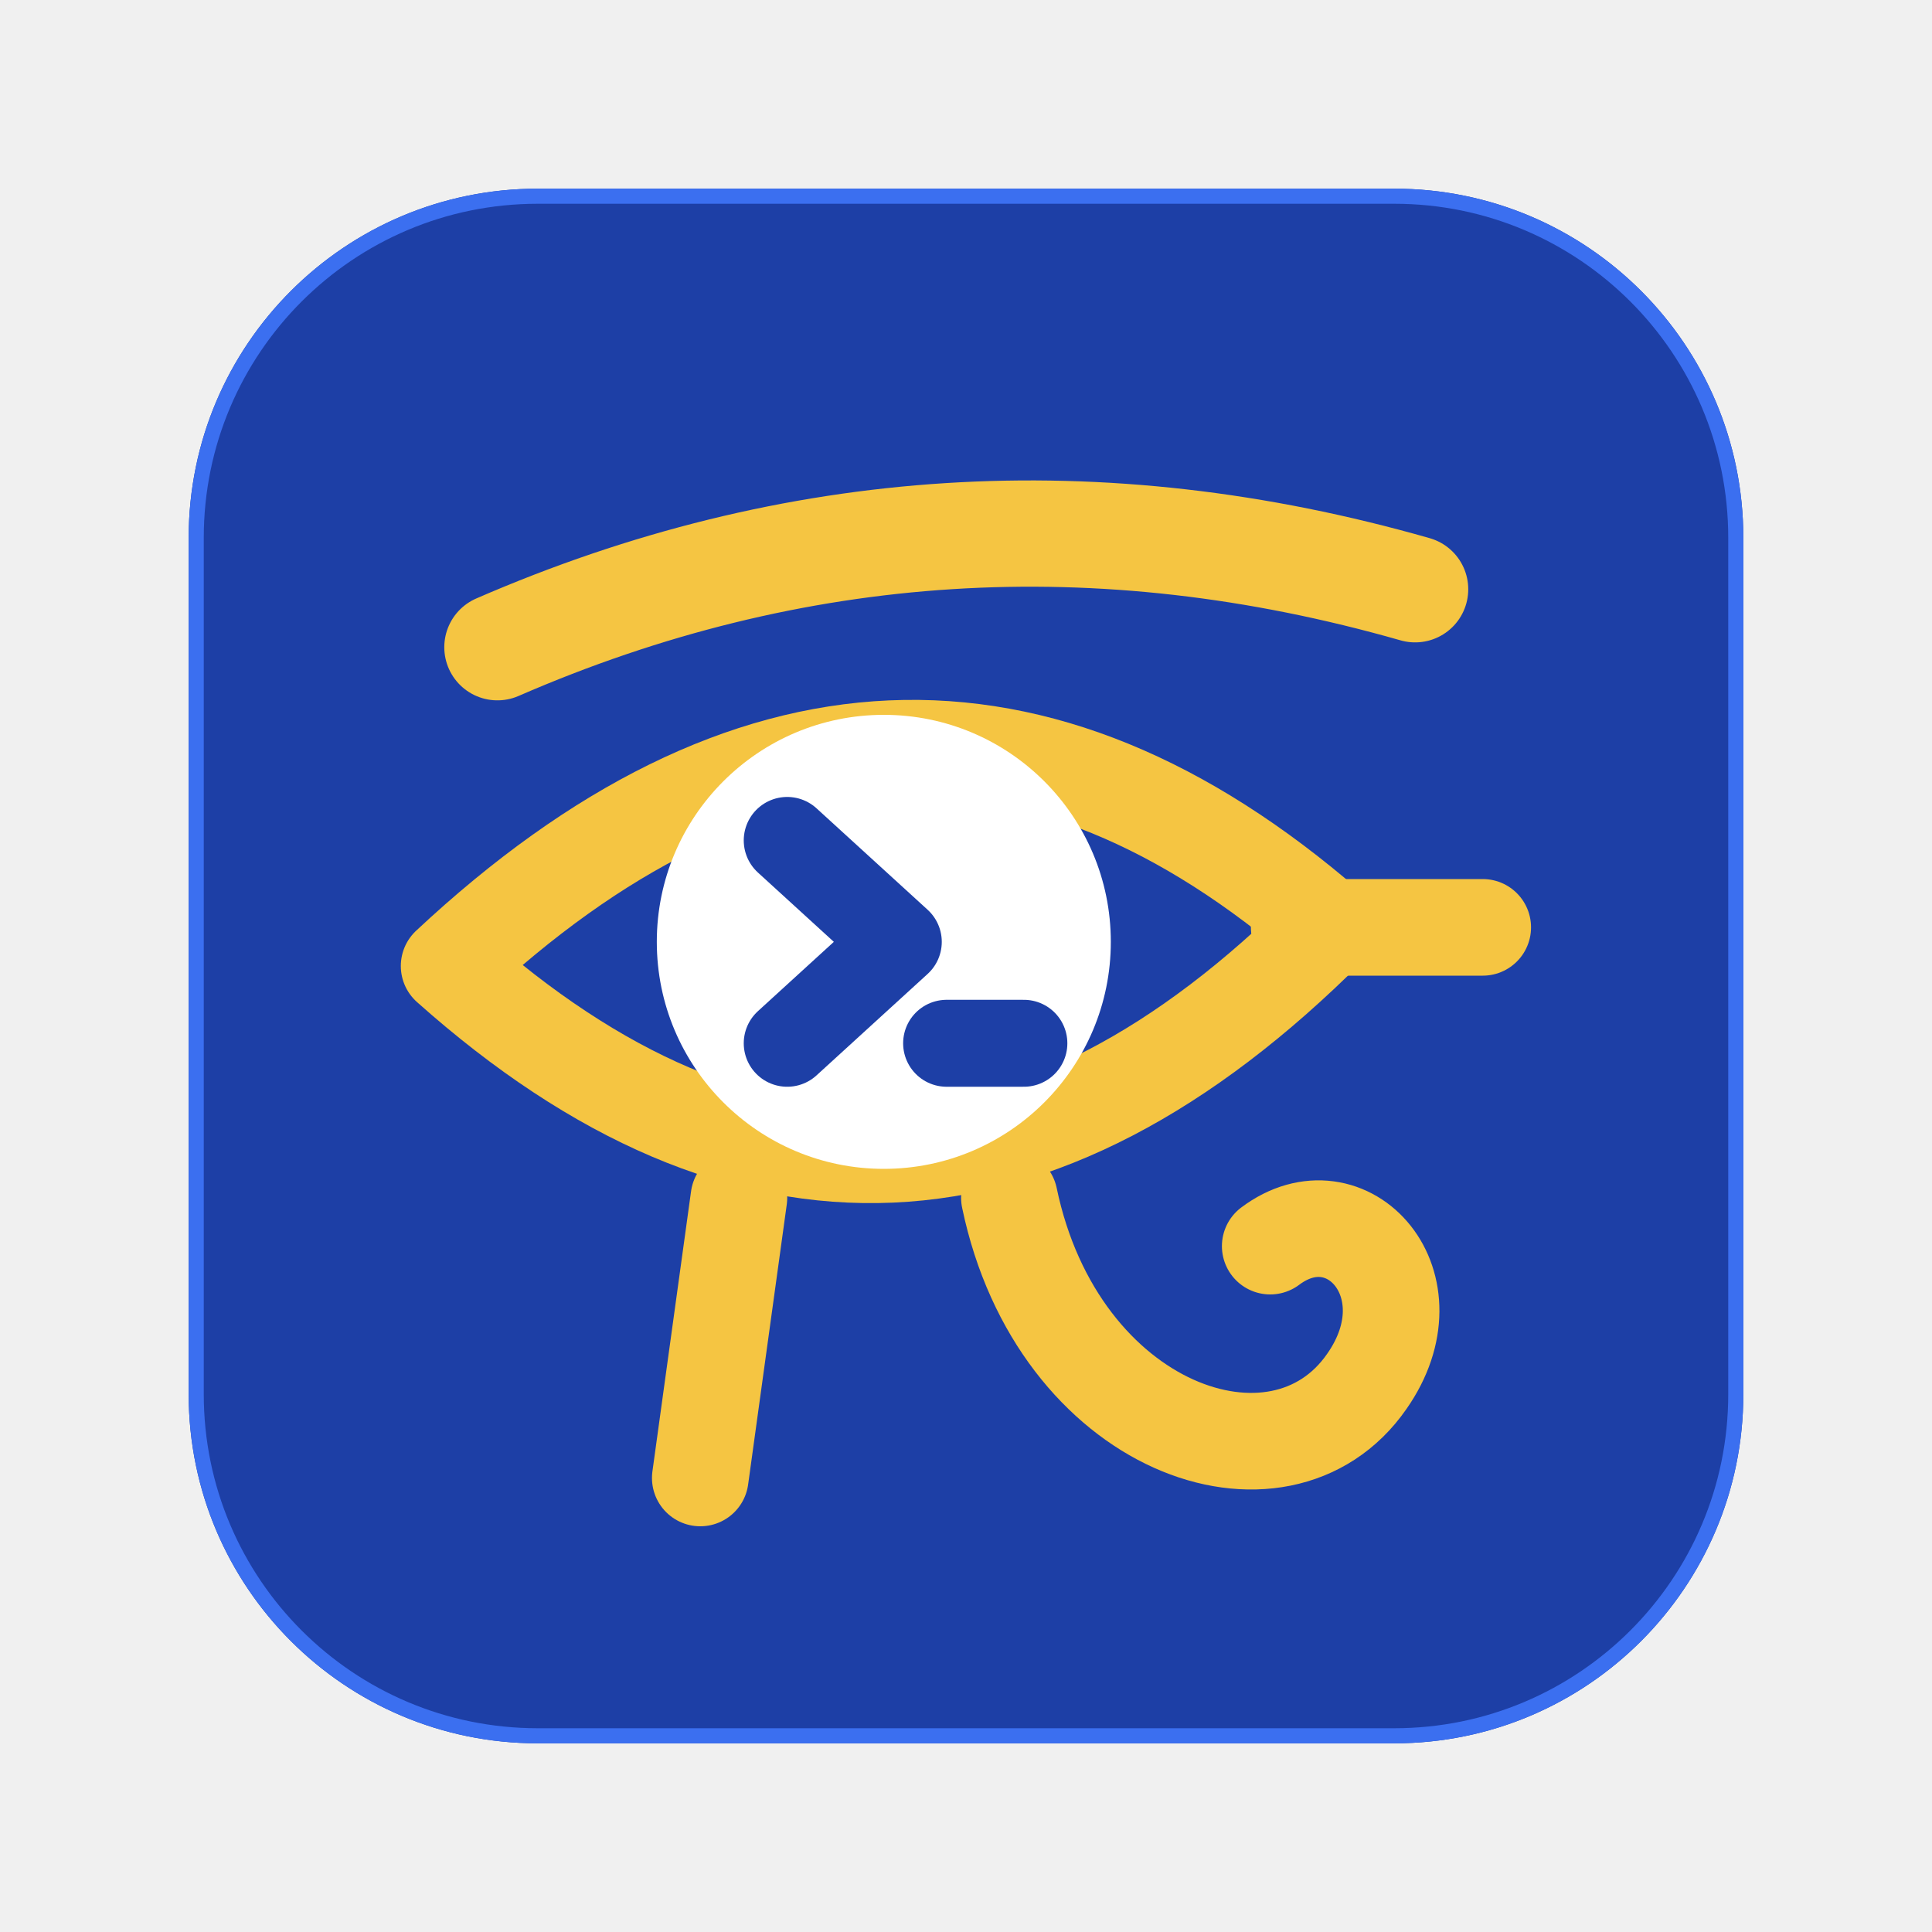
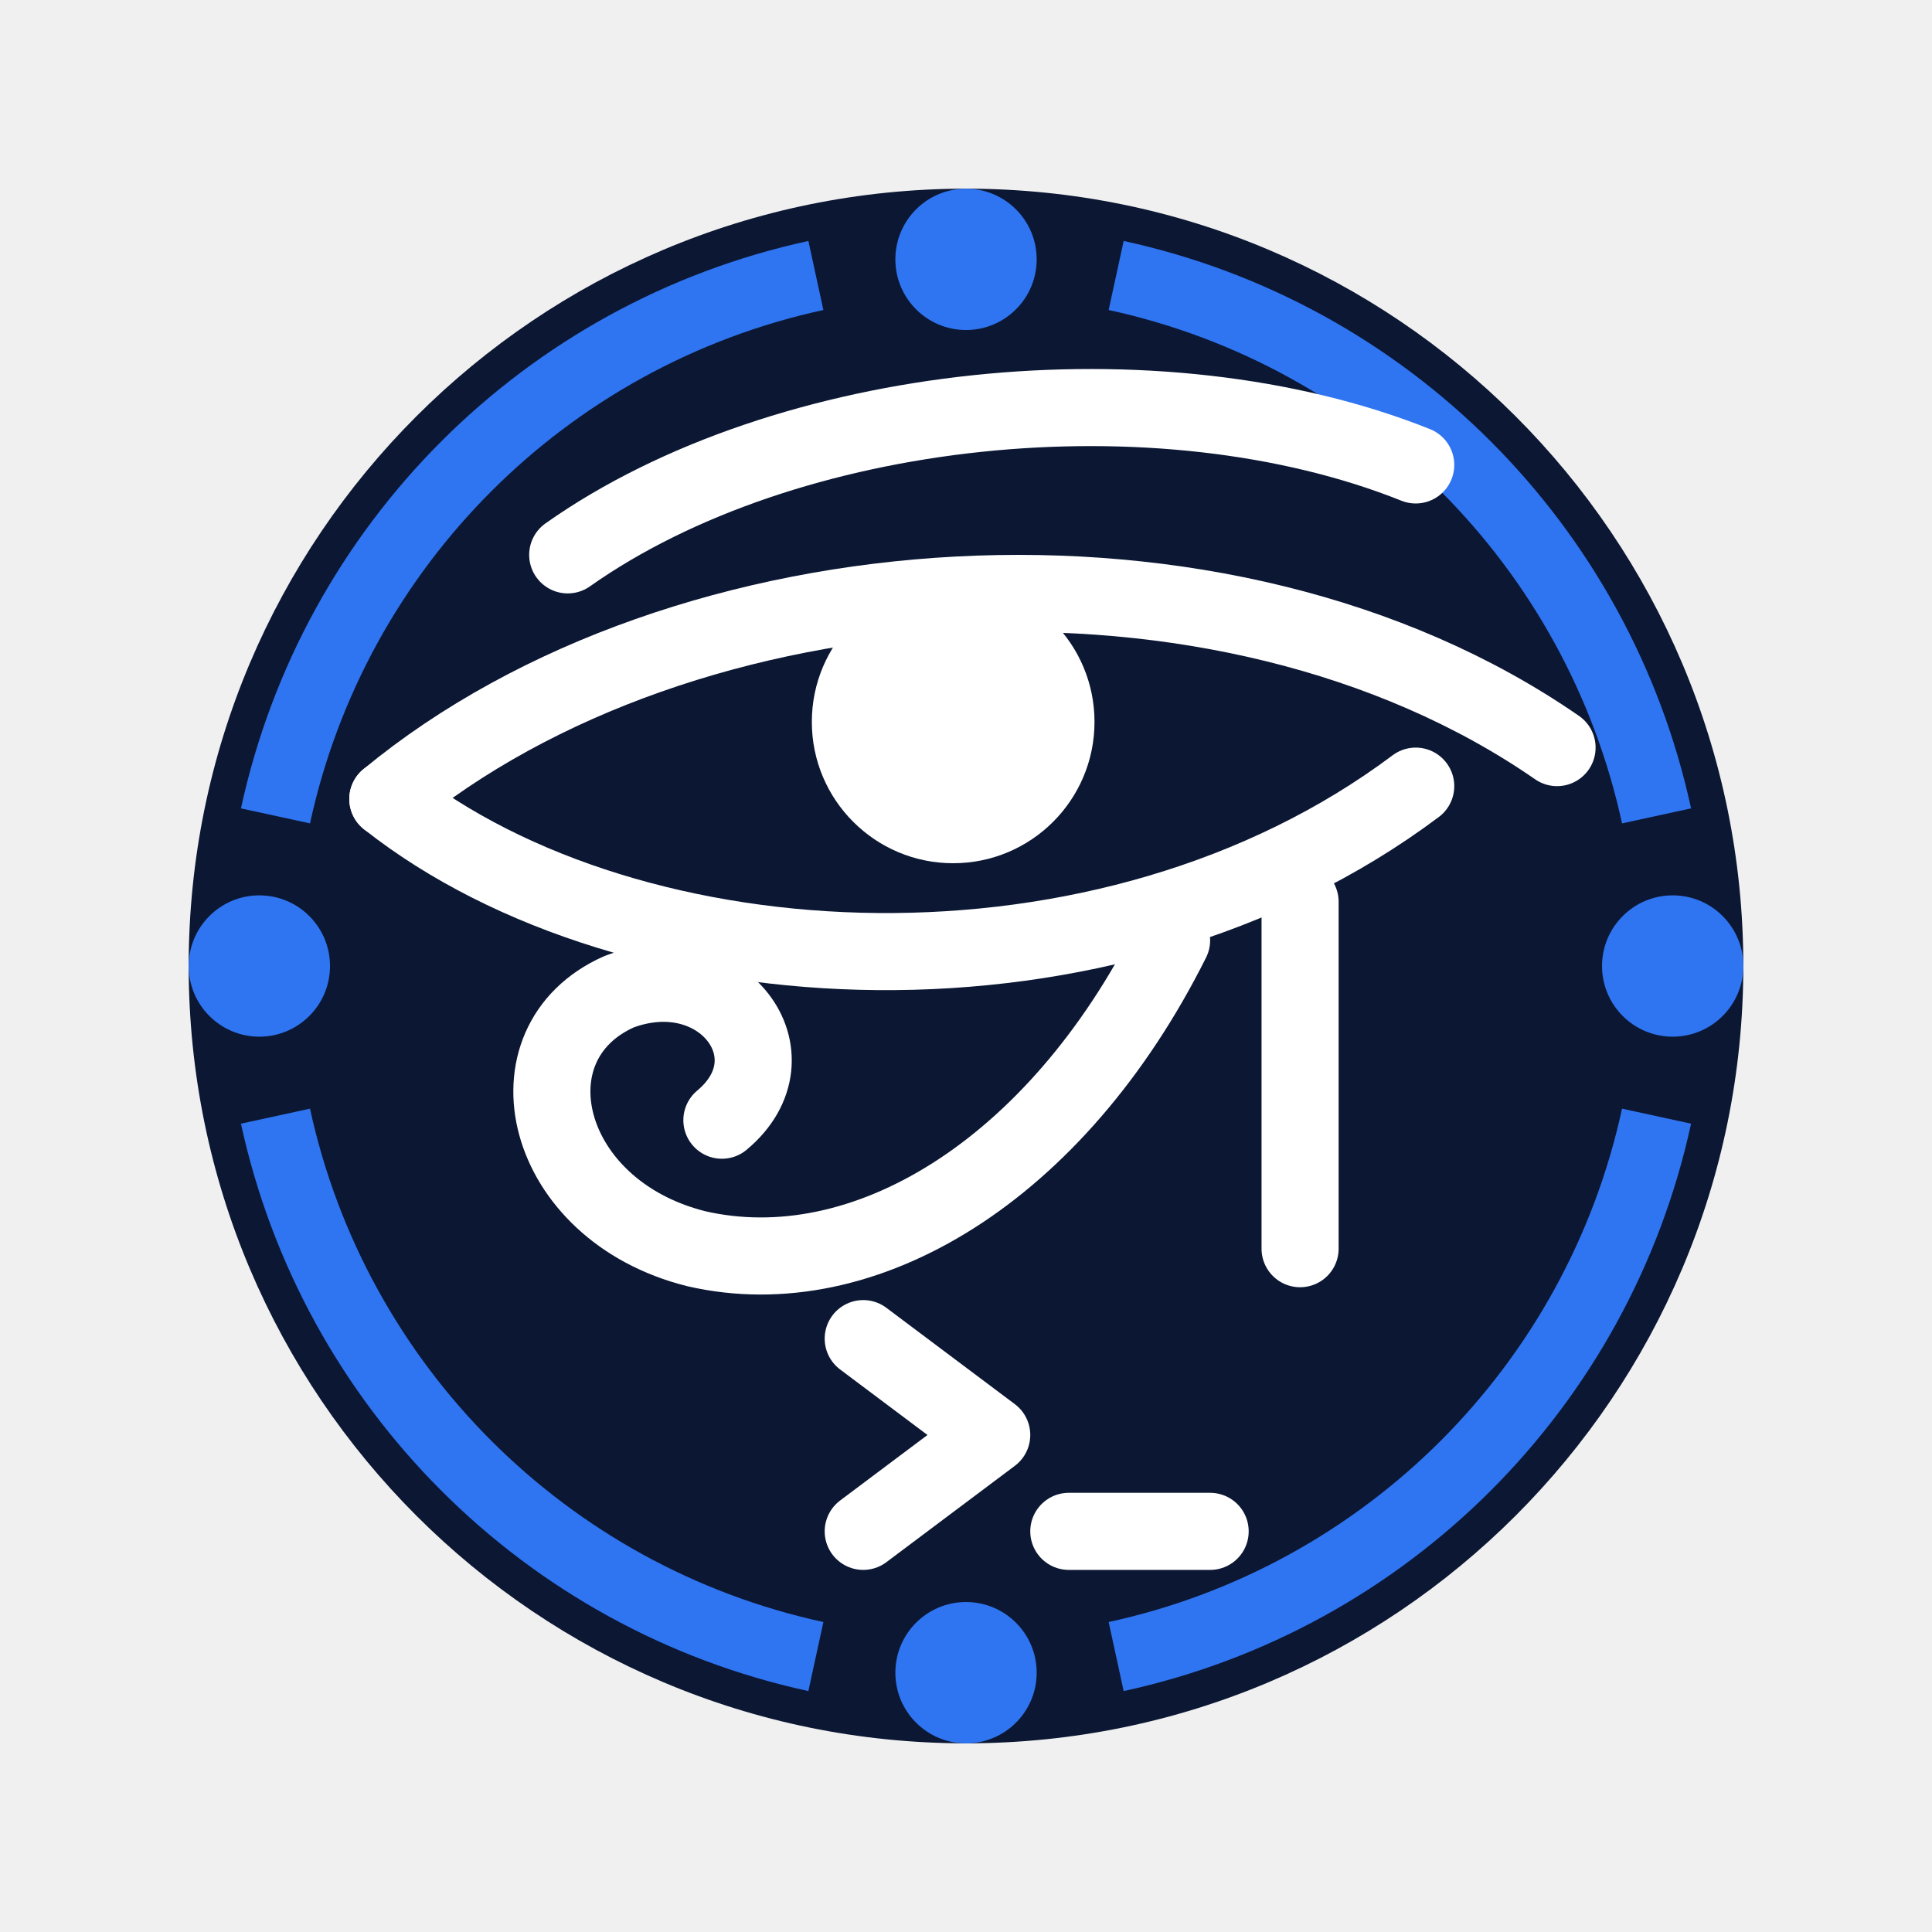
<svg xmlns="http://www.w3.org/2000/svg" viewBox="0 0 1024 1024" width="1024" height="1024">
-   <rect x="100" y="100" width="824" height="824" rx="185" fill="#1D3FA6" />
-   <rect x="104" y="104" width="816" height="816" rx="181" fill="none" stroke="#3B6FF0" stroke-width="8" />
-   <g transform="translate(176.6 204.8) scale(2.56)">
-     <path d="M34 54 Q126 14 224 42" fill="none" stroke="#F5C542" stroke-width="22.0" stroke-linecap="round" />
-     <path d="M24 120 Q116 34 206 112 Q116 202 24 120 Z" fill="none" stroke="#F5C542" stroke-width="20.0" stroke-linejoin="round" />
-     <path d="M200 112 H238" stroke="#F5C542" stroke-width="20.0" stroke-linecap="round" />
-     <circle cx="114" cy="115" r="47" fill="#FFFFFF" />
-     <path d="M94 94 L117 115 L94 136" fill="none" stroke="#1D3FA6" stroke-width="18.0" stroke-linecap="round" stroke-linejoin="round" />
-     <path d="M127 136 H143" stroke="#1D3FA6" stroke-width="18.0" stroke-linecap="round" />
-     <path d="M84 168 L76 226" stroke="#F5C542" stroke-width="20.0" stroke-linecap="round" />
-     <path d="M140 168 C150 216 196 232 214 206 C228 186 210 166 194 178" fill="none" stroke="#F5C542" stroke-width="20.0" stroke-linecap="round" />
+   <circle cx="512" cy="512" r="412" fill="#0B1733" />
+   <g transform="translate(76.17 76.17) scale(3.405)">
+     <path d="M235.49 151.37 A110 110 0 0 1 151.37 235.49 M104.63 235.49 A110 110 0 0 1 20.51 151.37 M20.51 104.63 A110 110 0 0 1 104.63 20.51 M151.37 20.51 A110 110 0 0 1 235.49 104.63" fill="none" stroke="#2F74F0" stroke-width="11" />
+     <g fill="#2F74F0">
+       <circle cx="238.00" cy="128.00" r="11" />
+       <circle cx="128.00" cy="238.00" r="11" />
+       <circle cx="18.00" cy="128.00" r="11" />
+       <circle cx="128.00" cy="18.00" r="11" />
+     </g>
+     <path d="M66 64 C100 40 158 34 198 50" fill="none" stroke="#FFFFFF" stroke-width="12" stroke-linecap="round" stroke-linejoin="round" />
+     <path d="M38 102 C84 64 168 58 220 94" fill="none" stroke="#FFFFFF" stroke-width="12" stroke-linecap="round" stroke-linejoin="round" />
+     <path d="M38 102 C76 132 150 136 198 100" fill="none" stroke="#FFFFFF" stroke-width="12" stroke-linecap="round" stroke-linejoin="round" />
+     <path d="M180 118 V172" fill="none" stroke="#FFFFFF" stroke-width="12" stroke-linecap="round" stroke-linejoin="round" />
+     <path d="M160 124 C142 160 112 178 86 172 C62 166 56 140 74 132 C90 126 102 142 90 152" fill="none" stroke="#FFFFFF" stroke-width="12" stroke-linecap="round" stroke-linejoin="round" />
+     <circle cx="126" cy="90" r="22" fill="#FFFFFF" />
+     <path d="M112 186 L132 201 L112 216" fill="none" stroke="#FFFFFF" stroke-width="12" stroke-linecap="round" stroke-linejoin="round" />
+     <path d="M144 216 H166" stroke="#FFFFFF" stroke-width="12" stroke-linecap="round" />
  </g>
</svg>
